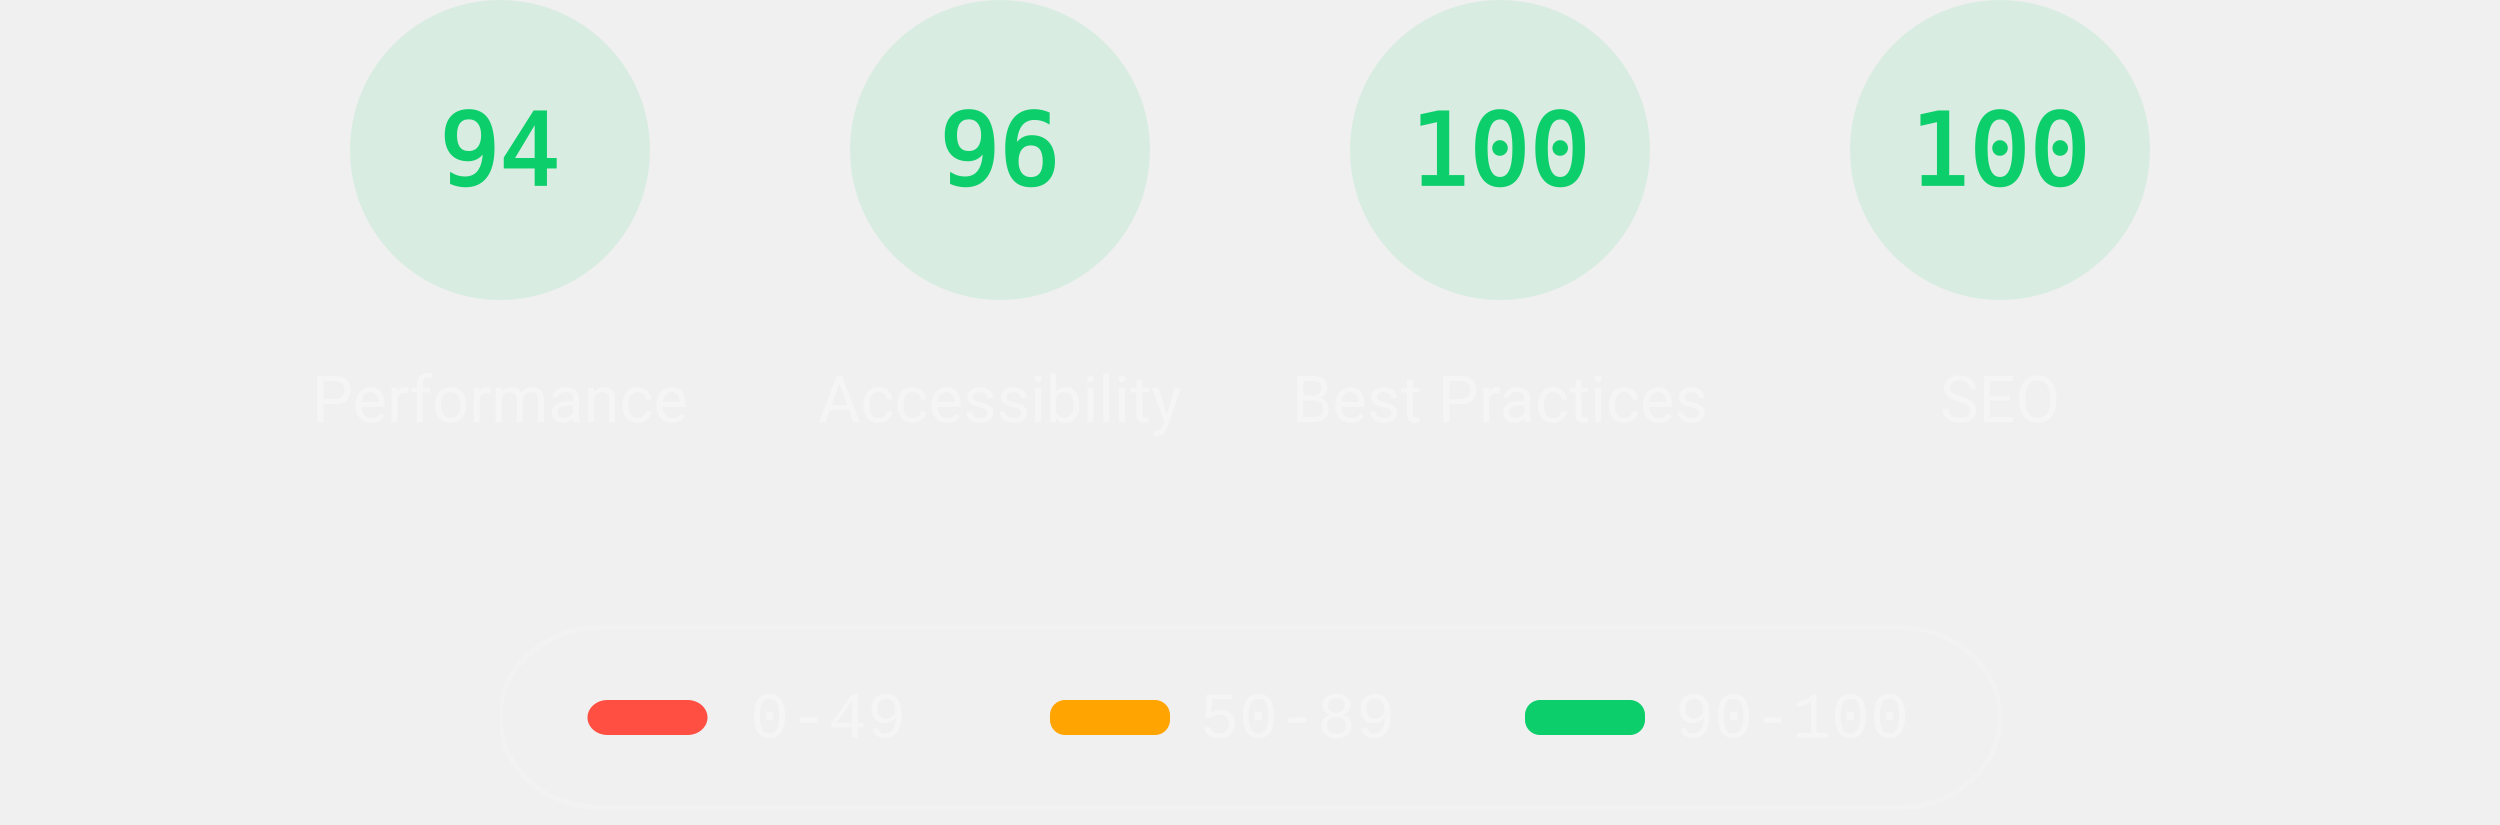
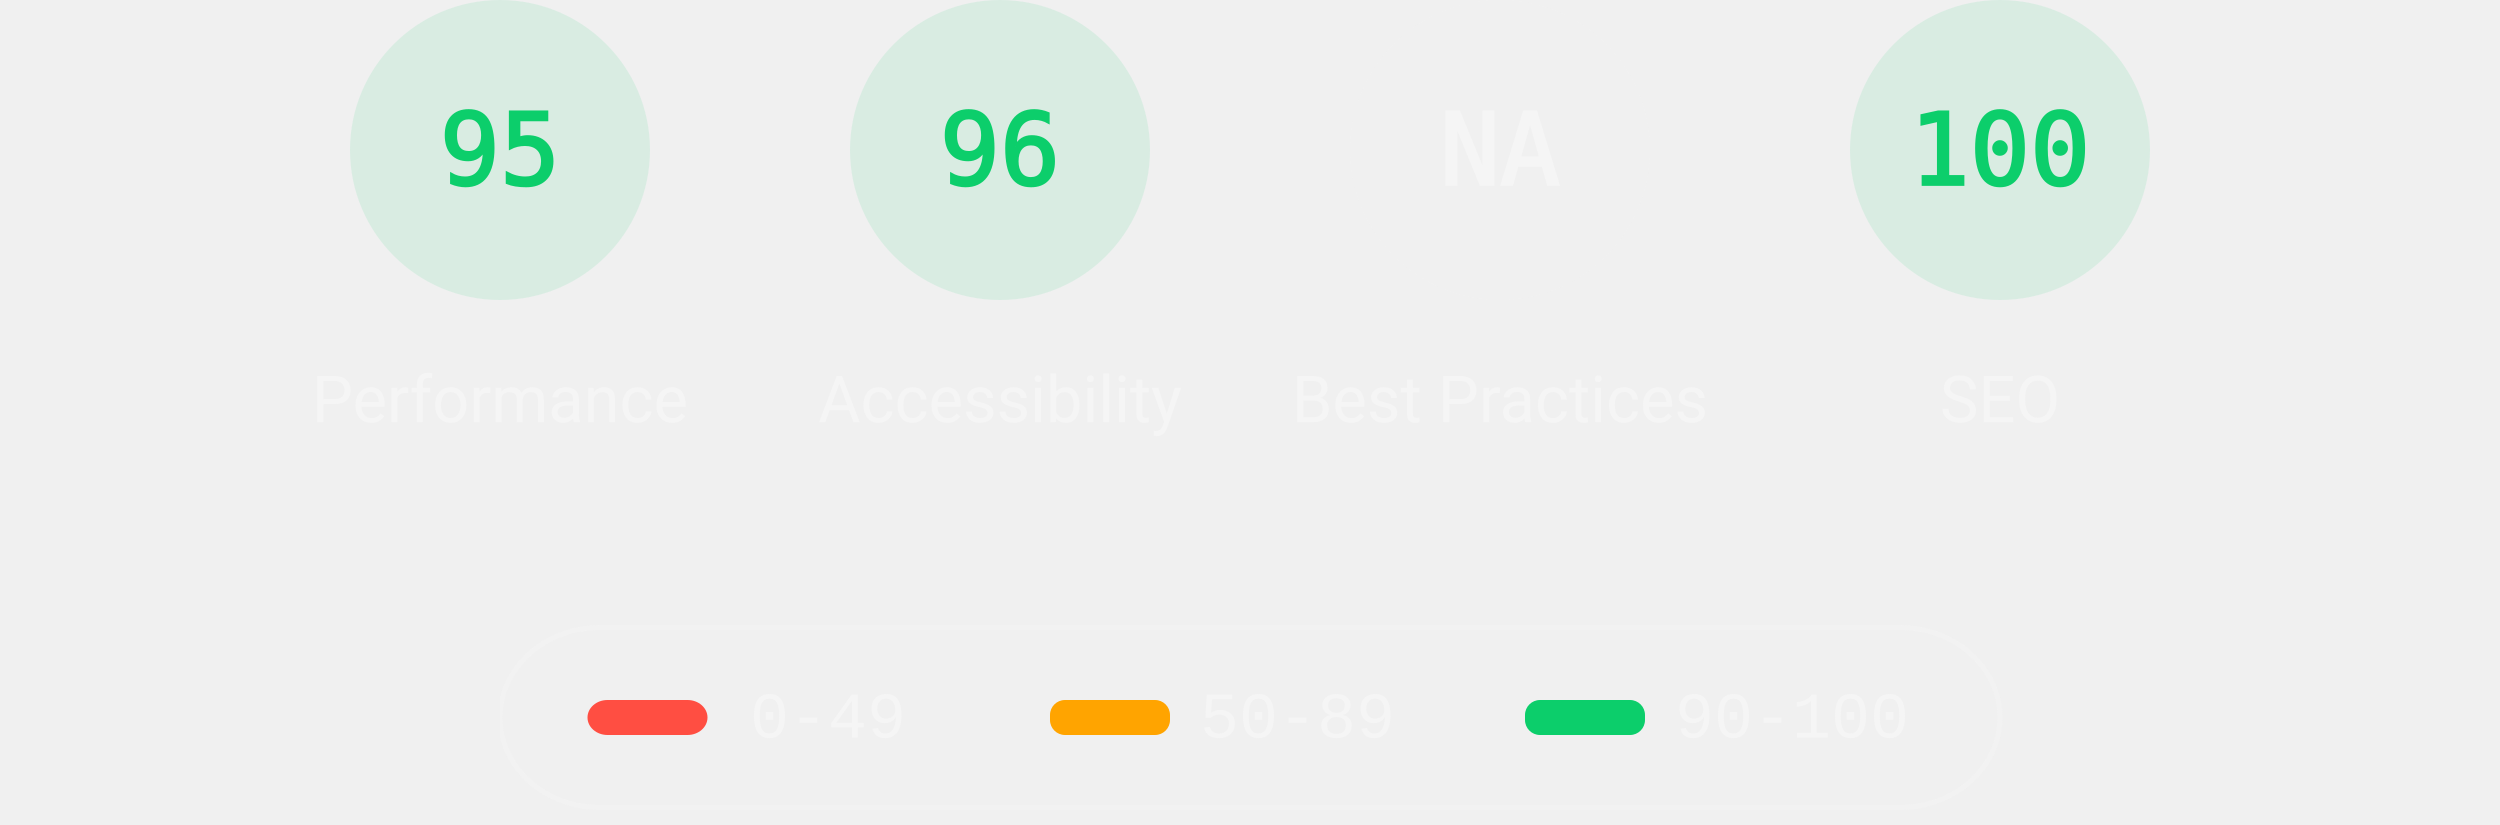
<svg xmlns="http://www.w3.org/2000/svg" class="theme--dark" fill="none" width="1000" height="330">
  <style>
			.gauge-base {
				opacity: 0.1
			}

			.gauge-arc {
				fill: none;
				animation-delay: 250ms;
				stroke-linecap: round;
				transform: rotate(-90deg);
				transform-origin: 100px 60px;
				animation: load-gauge 1s ease forwards
			}

			.guage-text {
				font-size: 40px;
				font-family: monospace;
				text-align: center
			}

			.guage-red {
				color: #ff4e42;
				fill: #ff4e42;
				stroke: #ff4e42
			}
			.guage-orange {
				color: #ffa400;
				fill: #ffa400;
				stroke: #ffa400
			}
			.guage-green {
				color: #0cce6b;
				fill: #0cce6b;
				stroke: #0cce6b
			}
			.theme--agnostic .guage-undefined {
				color: #5c5c5c;
				fill: #5c5c5c;
				stroke: #5c5c5c
			}
			.theme--light .guage-undefined {
				color: #1e1e1e;
				fill: #1e1e1e;
				stroke: #1e1e1e
			}
			.theme--dark .guage-undefined {
				color: #f5f5f5;
				fill: #f5f5f5;
				stroke: #f5f5f5
			}

			.guage-title {
				stroke: none;
				font-size: 26px;
				line-height: 26px;
				font-family: Roboto, Halvetica, Arial, sans-serif
			}
			.metric.guage-title {
				font-family: 'Courier New', Courier, monospace
			}
			.theme--agnostic .guage-title {
				color: #737373;
				fill: #737373
			}
			.theme--light .guage-title {
				color: #212121;
				fill: #212121
			}
			.theme--dark .guage-title {
				color: #f5f5f5;
				fill: #f5f5f5
			}

			@keyframes load-gauge {
				from {
					stroke-dasharray: 0 352.858
				}
			}
			.lh-gauge--pwa__disc {
				fill: #e0e0e0
			}
			.lh-gauge--pwa__logo {
				position: relative;
				fill: #b0b0b0
			}
			.lh-gauge--pwa__invisible {
				display: none
			}
			.lh-gauge--pwa__visible {
				display: inline
			}
			.guage-invisible {
				display: none
			}
			.lh-gauge--pwa__logo--primary-color {
				fill: #304ffe
			}
			.theme--agnostic .lh-gauge--pwa__logo--secondary-color {
				fill: #787878
			}
			.theme--light .lh-gauge--pwa__logo--secondary-color {
				fill: #3d3d3d
			}
			.theme--dark .lh-gauge--pwa__logo--secondary-color {
				fill: #d8b6b6
			}
			.theme--light #svg_2 {
				stroke: #00000022
			}
			.theme--agnostic #svg_2 {
				stroke: #616161
			}
			.theme--light #svg_2 {
				stroke: #00000022
			}
			.theme--dark #svg_2 {
				stroke: #f5f5f566
			}
		</style>
  <svg class="guage-div guage-perf guage-green" viewBox="0 0 200 200" width="200" height="200" x="100" y="0">
    <circle class="gauge-base" r="56" cx="100" cy="60" stroke-width="8" />
-     <circle class="gauge-arc guage-arc-1" r="56" cx="100" cy="60" stroke-width="8" style="stroke-dasharray: 330.747, 351.858;" />
-     <text class="guage-text" x="100px" y="60px" alignment-baseline="central" dominant-baseline="central" text-anchor="middle">94</text>
+     <circle class="gauge-arc guage-arc-1" r="56" cx="100" cy="60" stroke-width="8" style="stroke-dasharray: 334.265, 351.858;" />
+     <text class="guage-text" x="100px" y="60px" alignment-baseline="central" dominant-baseline="central" text-anchor="middle">95</text>
    <text class="guage-title" x="100px" y="160px" alignment-baseline="central" dominant-baseline="central" text-anchor="middle">Performance</text>
  </svg>
  <svg class="guage-div guage-acc guage-green" viewBox="0 0 200 200" width="200" height="200" x="300" y="0">
    <circle class="gauge-base" r="56" cx="100" cy="60" stroke-width="8" />
    <circle class="gauge-arc guage-arc-2" r="56" cx="100" cy="60" stroke-width="8" style="stroke-dasharray: 337.784, 351.858;" />
    <text class="guage-text" x="100px" y="60px" alignment-baseline="central" dominant-baseline="central" text-anchor="middle">96</text>
    <text class="guage-title" x="100px" y="160px" alignment-baseline="central" dominant-baseline="central" text-anchor="middle">Accessibility</text>
  </svg>
-   <svg class="guage-div guage-best guage-green" viewBox="0 0 200 200" width="200" height="200" x="500" y="0">
+   <svg class="guage-div guage-best guage-undefined" viewBox="0 0 200 200" width="200" height="200" x="500" y="0">
    <circle class="gauge-base" r="56" cx="100" cy="60" stroke-width="8" />
    <circle class="gauge-arc guage-arc-3" r="56" cx="100" cy="60" stroke-width="8" style="stroke-dasharray: 351.858, 351.858;" />
-     <text class="guage-text" x="100px" y="60px" alignment-baseline="central" dominant-baseline="central" text-anchor="middle">100</text>
+     <text class="guage-text" x="100px" y="60px" alignment-baseline="central" dominant-baseline="central" text-anchor="middle">NA</text>
    <text class="guage-title" x="100px" y="160px" alignment-baseline="central" dominant-baseline="central" text-anchor="middle">Best Practices</text>
  </svg>
  <svg class="guage-div guage-seo guage-green" viewBox="0 0 200 200" width="200" height="200" x="700" y="0">
    <circle class="gauge-base" r="56" cx="100" cy="60" stroke-width="8" />
    <circle class="gauge-arc guage-arc-4" r="56" cx="100" cy="60" stroke-width="8" style="stroke-dasharray: 351.858, 351.858;" />
    <text class="guage-text" x="100px" y="60px" alignment-baseline="central" dominant-baseline="central" text-anchor="middle">100</text>
    <text class="guage-title" x="100px" y="160px" alignment-baseline="central" dominant-baseline="central" text-anchor="middle">SEO</text>
  </svg>
  <svg class="guage-div guage-pwa guage-invisible" viewBox="0 0 200 200" width="200" height="200" x="900" y="0">
    <svg viewBox="0 0 60 60" width="112" height="112" x="44" y="4">
      <defs>
        <linearGradient id="lh-gauge--pwa__check-circle__gradient-0" x1="50%" y1="0%" x2="50%" y2="100%">
          <stop stop-color="#00C852" offset="0%" />
          <stop stop-color="#009688" offset="100%" />
        </linearGradient>
        <linearGradient id="lh-gauge--pwa__installable__shadow-gradient-0" x1="76.056%" x2="24.111%" y1="82.995%" y2="24.735%">
          <stop stop-color="#A5D6A7" offset="0%" />
          <stop stop-color="#80CBC4" offset="100%" />
        </linearGradient>
        <linearGradient id="lh-gauge--pwa__fast-reliable__shadow-gradient-0" x1="76.056%" y1="82.995%" x2="25.678%" y2="26.493%">
          <stop stop-color="#64B5F6" offset="0%" />
          <stop stop-color="#2979FF" offset="100%" />
        </linearGradient>
        <g id="lh-gauge--pwa__fast-reliable-badge-0">
          <circle fill="#FFFFFF" cx="10" cy="10" r="10" />
          <path fill="#304FFE" d="M10 3.58l5.25 2.34v3.5c0 3.23-2.24 6.26-5.25 7-3.01-.74-5.25-3.77-5.25-7v-3.5L10 3.58zm-.47 10.74l2.76-4.83.03-.07c.04-.08 0-.24-.22-.24h-1.64l.47-3.26h-.47l-2.7 4.77c-.02.01.05-.1-.04.05-.09.16-.1.31.18.31h1.63l-.47 3.27h.47z" />
        </g>
        <g id="lh-gauge--pwa__installable-badge-0">
          <circle fill="#FFFFFF" cx="10" cy="10" r="10" />
          <path fill="#009688" d="M10 4.167A5.835 5.835 0 0 0 4.167 10 5.835 5.835 0 0 0 10 15.833 5.835 5.835 0 0 0 15.833 10 5.835 5.835 0 0 0 10 4.167zm2.917 6.416h-2.334v2.334H9.417v-2.334H7.083V9.417h2.334V7.083h1.166v2.334h2.334v1.166z" />
        </g>
      </defs>
      <g stroke="none" fill-rule="nonzero">
        <circle class="lh-gauge--pwa__disc" cx="30" cy="30" r="30" />
        <g class="lh-gauge--pwa__logo">
          <path d="M35.66 19.39l.7-1.75h2L37.4 15 38.6 12l3.4 9h-2.51l-.58-1.61z" />
          <path d="M33.52 21l3.65-9h-2.42l-2.5 5.82L30.5 12h-1.86l-1.9 5.82-1.35-2.65-1.21 3.72L25.4 21h2.38l1.72-5.2 1.64 5.2z" />
          <path fill-rule="nonzero" d="M20.3 17.91h1.48c.45 0 .85-.05 1.2-.15l.39-1.18 1.07-3.3a2.64 2.64 0 0 0-.28-.37c-.55-.6-1.36-.91-2.42-.91H18v9h2.3V17.9zm1.96-3.84c.22.22.33.5.33.87 0 .36-.1.65-.29.87-.2.23-.59.35-1.15.35h-.86v-2.41h.87c.52 0 .89.1 1.1.32z" />
        </g>
        <rect class="lh-gauge--pwa__component lh-gauge--pwa__na-line lh-gauge--pwa__invisible" fill="#FFFFFF" x="20" y="32" width="20" height="4" rx="2" />
        <g class="lh-gauge--pwa__component lh-gauge--pwa__fast-reliable-badge lh-gauge--pwa__invisible" transform="translate(20, 29)">
          <path fill="url(#lh-gauge--pwa__fast-reliable__shadow-gradient-0)" d="M33.63 19.49A30 30 0 0 1 16.2 30.36L3 17.14 17.14 3l16.49 16.49z" />
          <use href="#lh-gauge--pwa__fast-reliable-badge-0" />
        </g>
        <g class="lh-gauge--pwa__component lh-gauge--pwa__installable-badge lh-gauge--pwa__invisible" transform="translate(20, 29)">
          <path fill="url(#lh-gauge--pwa__installable__shadow-gradient-0)" d="M33.629 19.487c-4.272 5.453-10.391 9.39-17.415 10.869L3 17.142 17.142 3 33.63 19.487z" />
          <use href="#lh-gauge--pwa__installable-badge-0" />
        </g>
        <g class="lh-gauge--pwa__component lh-gauge--pwa__fast-reliable-installable-badges lh-gauge--pwa__invisible">
          <g transform="translate(8, 29)">
            <path fill="url(#lh-gauge--pwa__fast-reliable__shadow-gradient-0)" d="M16.321 30.463L3 17.143 17.142 3l22.365 22.365A29.864 29.864 0 0 1 22 31c-1.942 0-3.84-.184-5.679-.537z" />
            <use href="#lh-gauge--pwa__fast-reliable-badge-0" />
          </g>
          <g transform="translate(32, 29)">
            <path fill="url(#lh-gauge--pwa__installable__shadow-gradient-0)" d="M25.982 11.84a30.107 30.107 0 0 1-13.08 15.203L3 17.143 17.142 3l8.84 8.84z" />
            <use href="#lh-gauge--pwa__installable-badge-0" />
          </g>
        </g>
        <g class="lh-gauge--pwa__component lh-gauge--pwa__check-circle lh-gauge--pwa__invisible" transform="translate(18, 28)">
          <circle fill="#FFFFFF" cx="12" cy="12" r="12" />
          <path fill="url(#lh-gauge--pwa__check-circle__gradient-0)" d="M12 2a10 10 0 1 0 0 20 10 10 0 0 0 0-20zm-2 15l-5-5 1.41-1.41L10 14.17l7.59-7.59L19 8l-9 9z" />
        </g>
      </g>
    </svg>
    <text class="guage-title" y="160px" alignment-baseline="central" dominant-baseline="central" text-anchor="middle">
      <tspan x="100px" dy="-6px">Progressive</tspan>
      <tspan x="100px" dy="30px">Web App</tspan>
    </text>
  </svg>
  <svg width="604" height="76" x="200" y="250">
    <g>
      <rect fill="none" id="canvas_background" height="80" width="604" y="-1" x="-1" />
      <g display="none" overflow="visible" y="0" x="0" height="100%" width="100%" id="canvasGrid">
        <rect fill="url(#gridpattern)" stroke-width="0" y="0" x="0" height="100%" width="100%" />
      </g>
    </g>
    <g>
      <rect fill-opacity="0" stroke-width="2" rx="40" id="svg_2" height="72" width="600" y="1" x="0" fill="#000000" />
      <rect stroke="#000" rx="8" id="svg_3" height="14" width="48" y="30" x="35" stroke-opacity="null" stroke-width="0" fill="#ff4e42" />
      <rect stroke="#000" rx="6" id="svg_4" height="14" width="48" y="30" x="220" stroke-opacity="null" stroke-width="0" fill="#ffa400" />
      <rect stroke="#000" rx="6" id="svg_5" height="14" width="48" y="30" x="410" stroke-opacity="null" stroke-width="0" fill="#0cce6b" />
      <text class="metric guage-title" xml:space="preserve" text-anchor="start" font-size="26" id="svg_6" y="45" x="100" stroke-opacity="null" stroke-width="0" stroke="#000">0-49</text>
      <text class="metric guage-title" xml:space="preserve" text-anchor="start" font-size="26" id="svg_7" y="45" x="280" stroke-opacity="null" stroke-width="0" stroke="#000">50-89</text>
      <text class="metric guage-title" xml:space="preserve" text-anchor="start" font-size="26" id="svg_8" y="45" x="470" stroke-opacity="null" stroke-width="0" stroke="#000">90-100</text>
    </g>
  </svg>
</svg>
